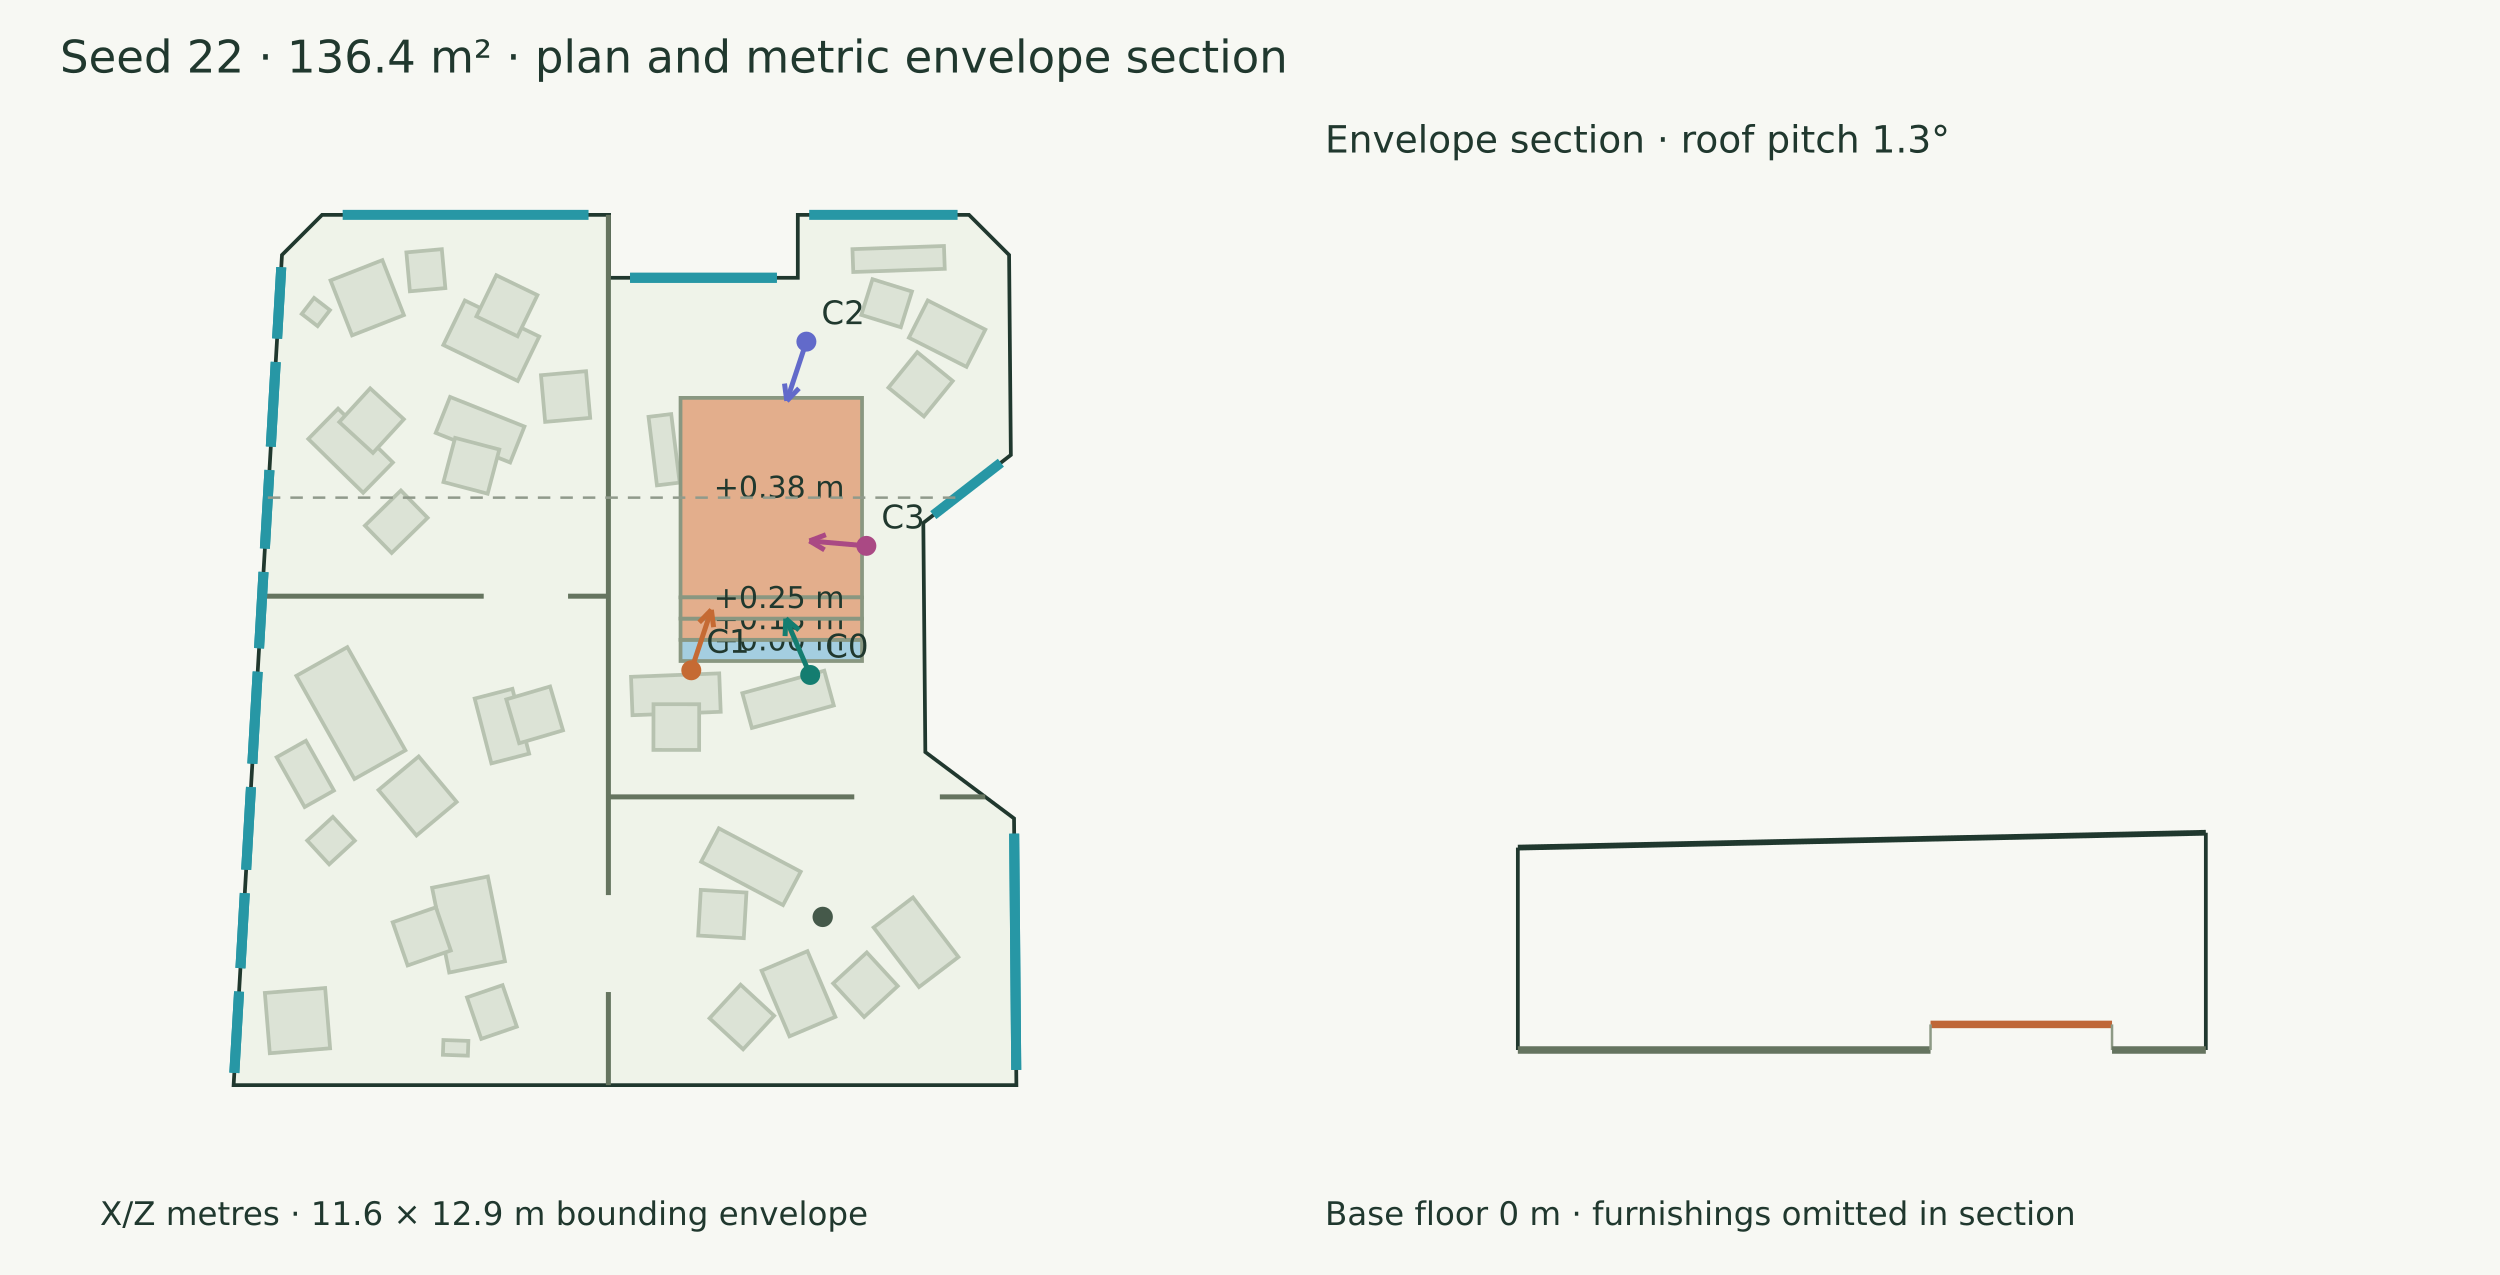
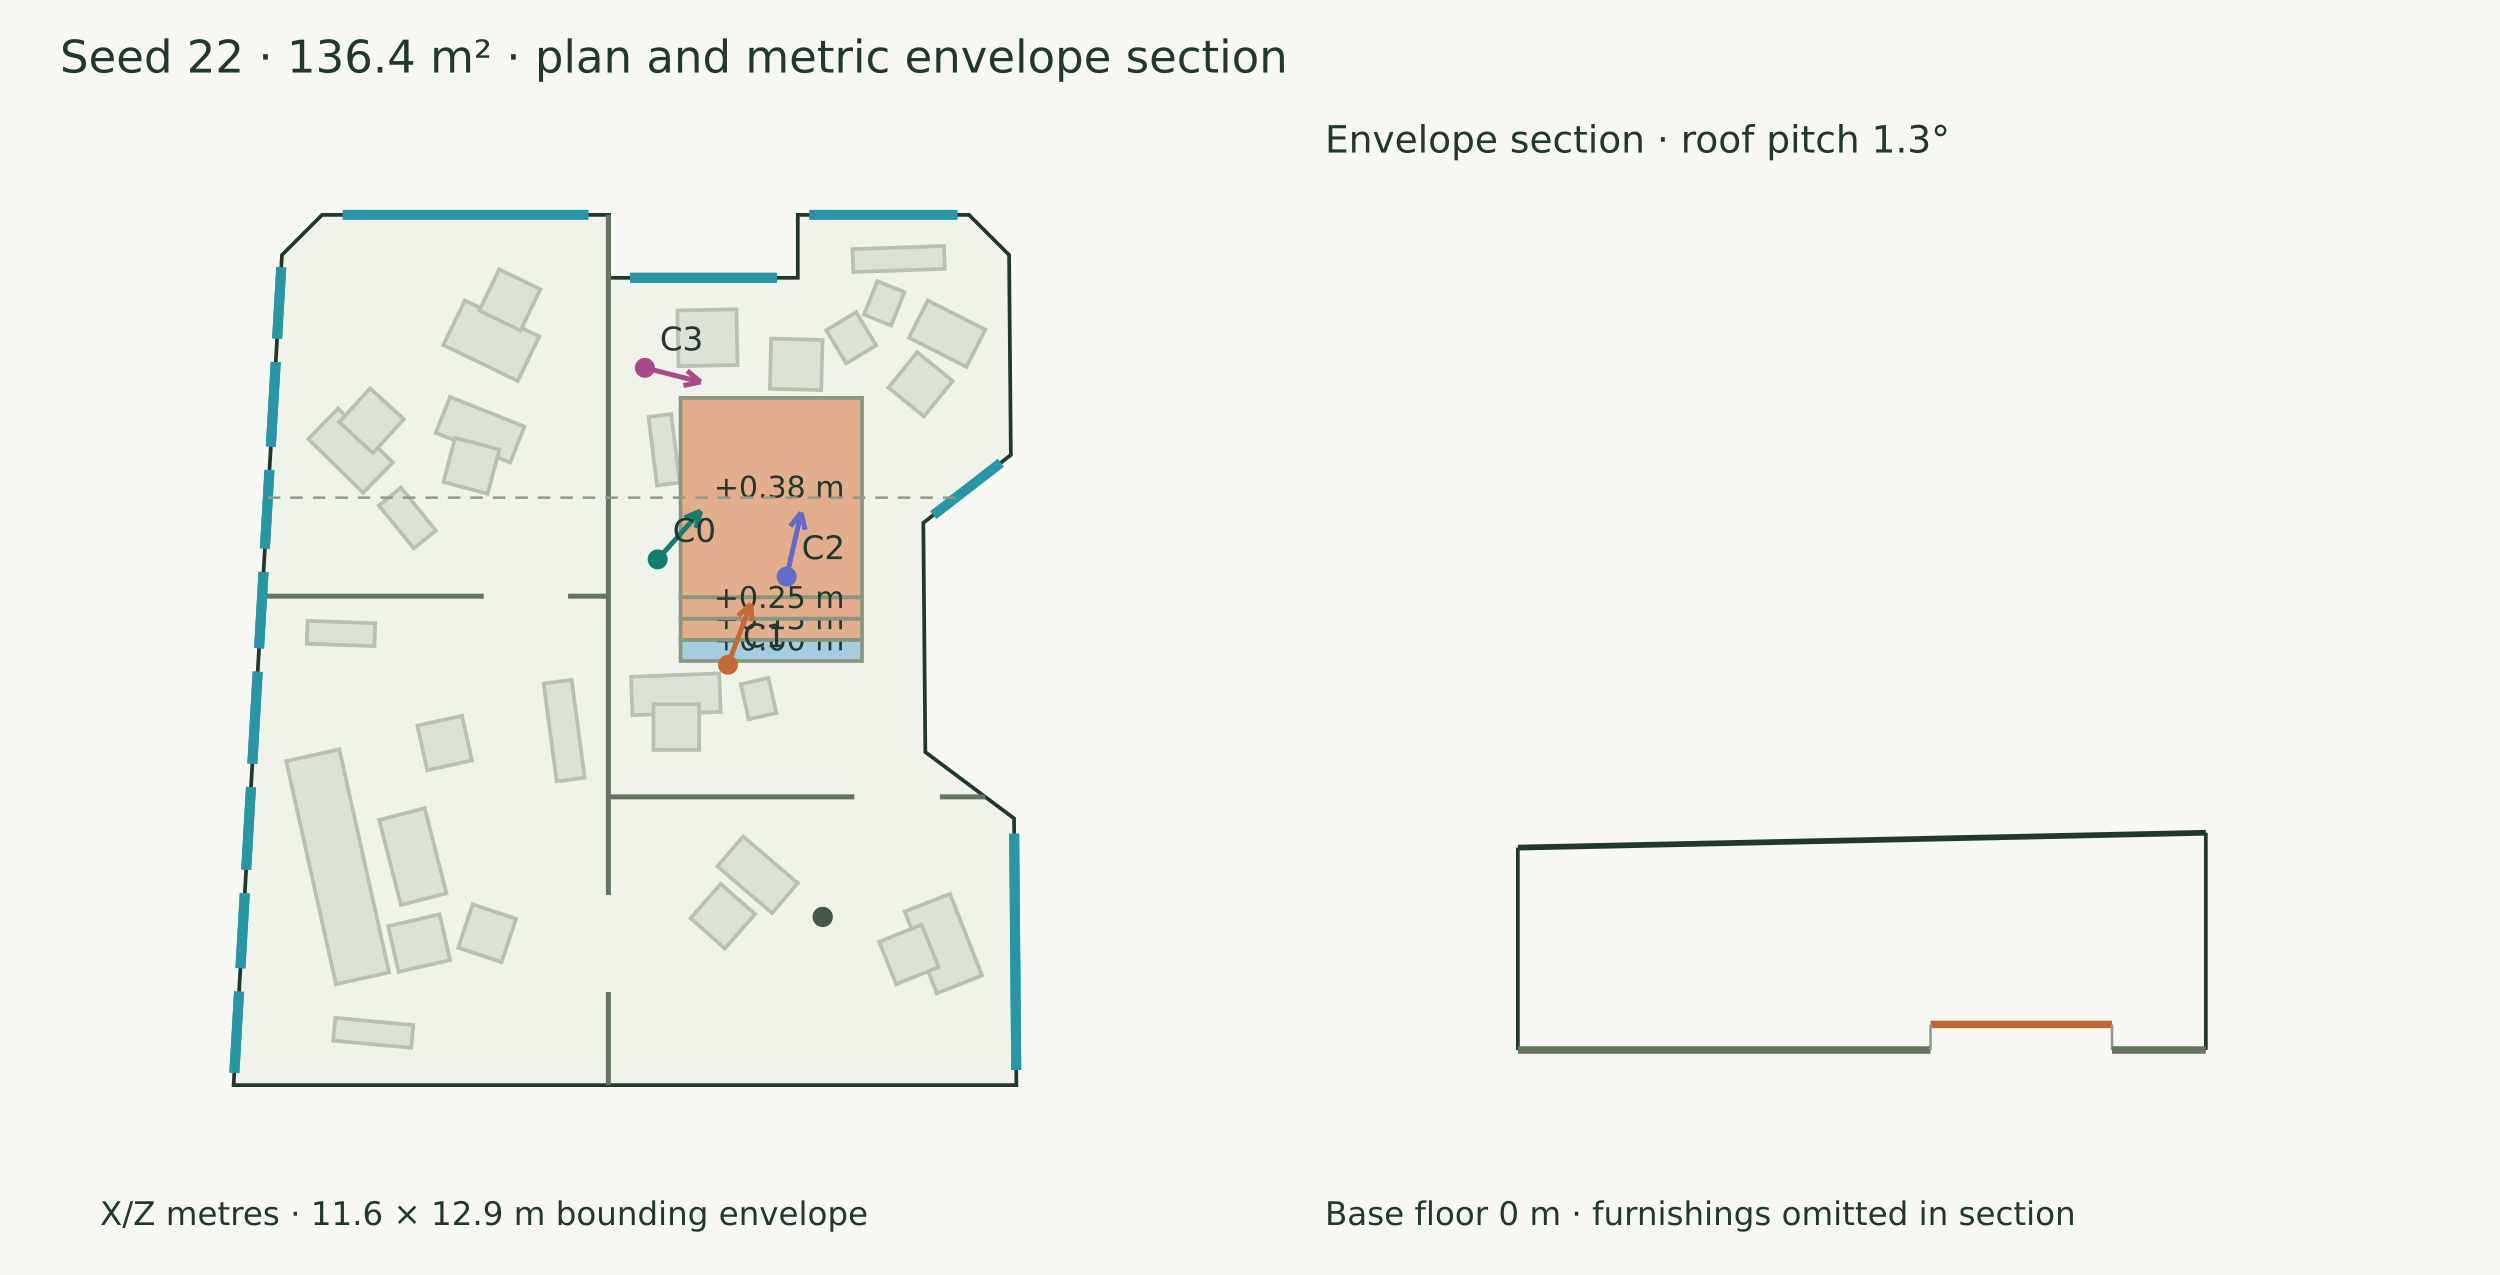
<svg xmlns="http://www.w3.org/2000/svg" width="1000" height="510" viewBox="0 0 1000 510">
  <rect width="100%" height="100%" fill="#f7f8f3" />
  <g font-family="DejaVu Sans" fill="#20382e">
    <text x="24.000" y="29.000" font-size="18">Seed 22 · 136.4 m² · plan and metric envelope section</text>
    <polygon points="128.836,85.944 243.647,85.944 243.647,111.112 319.120,111.112 319.120,85.944 387.589,85.944 403.634,101.989 404.337,181.981 369.326,209.146 370.132,300.831 405.615,327.376 406.552,434.056 93.448,434.056 112.791,101.989" fill="#eff3e9" stroke="#20382e" stroke-width="1.5" />
    <polygon points="180.022,158.774 209.787,170.617 204.062,185.006 174.297,173.163" fill="#dce3d6" stroke="#b7c2b0" stroke-width="1.5" />
    <polygon points="182.043,175.143 199.721,179.813 195.051,197.490 177.373,192.820" fill="#dce3d6" stroke="#b7c2b0" stroke-width="1.5" />
    <polygon points="145.262,197.113 123.321,175.580 135.218,163.457 157.160,184.990" fill="#dce3d6" stroke="#b7c2b0" stroke-width="1.5" />
    <polygon points="149.182,181.173 135.706,168.815 148.064,155.340 161.539,167.697" fill="#dce3d6" stroke="#b7c2b0" stroke-width="1.5" />
    <polygon points="207.090,152.404 177.327,138.001 185.941,120.201 215.704,134.604" fill="#dce3d6" stroke="#b7c2b0" stroke-width="1.5" />
-     <polygon points="207.012,134.521 190.551,126.561 198.512,110.100 214.972,118.061" fill="#dce3d6" stroke="#b7c2b0" stroke-width="1.5" />
+     <polygon points="208.169,132.183 191.709,124.223 199.669,107.763 216.129,115.723" fill="#dce3d6" stroke="#b7c2b0" stroke-width="1.5" />
    <polygon points="371.095,120.189 394.131,131.850 386.592,146.745 363.556,135.084" fill="#dce3d6" stroke="#b7c2b0" stroke-width="1.5" />
    <polygon points="366.906,140.866 381.096,152.398 369.564,166.587 355.375,155.056" fill="#dce3d6" stroke="#b7c2b0" stroke-width="1.5" />
    <polygon points="295.456,173.889 321.798,178.795 318.535,196.314 292.194,191.408" fill="#dce3d6" stroke="#b7c2b0" stroke-width="1.5" />
-     <polygon points="293.226,197.366 311.297,200.151 308.512,218.221 290.441,215.436" fill="#dce3d6" stroke="#b7c2b0" stroke-width="1.5" />
+     <polygon points="294.798,190.203 312.812,193.329 309.686,211.344 291.672,208.218" fill="#dce3d6" stroke="#b7c2b0" stroke-width="1.5" />
    <polygon points="252.407,270.714 287.688,269.351 288.281,284.711 253.001,286.074" fill="#dce3d6" stroke="#b7c2b0" stroke-width="1.5" />
    <polygon points="261.393,281.675 279.677,281.696 279.655,299.981 261.371,299.959" fill="#dce3d6" stroke="#b7c2b0" stroke-width="1.5" />
    <polygon points="340.986,99.665 377.581,98.395 377.898,107.531 341.303,108.801" fill="#dce3d6" stroke="#b7c2b0" stroke-width="1.5" />
    <polygon points="268.486,165.627 271.856,193.035 262.783,194.150 259.413,166.742" fill="#dce3d6" stroke="#b7c2b0" stroke-width="1.5" />
-     <polygon points="287.531,331.340 320.281,348.685 313.205,362.046 280.455,344.700" fill="#dce3d6" stroke="#b7c2b0" stroke-width="1.5" />
-     <polygon points="280.323,355.957 298.577,357.017 297.517,375.271 279.263,374.211" fill="#dce3d6" stroke="#b7c2b0" stroke-width="1.5" />
-     <polygon points="322.978,380.458 334.148,406.733 315.799,414.533 304.629,388.259" fill="#dce3d6" stroke="#b7c2b0" stroke-width="1.5" />
-     <polygon points="296.230,393.882 309.653,406.297 297.239,419.720 283.815,407.306" fill="#dce3d6" stroke="#b7c2b0" stroke-width="1.5" />
-     <polygon points="365.195,358.970 383.360,382.813 367.601,394.819 349.437,370.976" fill="#dce3d6" stroke="#b7c2b0" stroke-width="1.5" />
-     <polygon points="346.713,380.973 359.101,394.422 345.652,406.809 333.265,393.360" fill="#dce3d6" stroke="#b7c2b0" stroke-width="1.5" />
-     <polygon points="195.135,350.594 201.984,384.506 179.688,389.009 172.839,355.097" fill="#dce3d6" stroke="#b7c2b0" stroke-width="1.5" />
-     <polygon points="174.348,362.916 180.332,380.193 163.055,386.178 157.071,368.901" fill="#dce3d6" stroke="#b7c2b0" stroke-width="1.5" />
-     <polygon points="141.772,311.600 118.537,270.329 138.923,258.852 162.158,300.122" fill="#dce3d6" stroke="#b7c2b0" stroke-width="1.5" />
-     <polygon points="196.561,305.351 189.867,279.417 204.962,275.521 211.656,301.454" fill="#dce3d6" stroke="#b7c2b0" stroke-width="1.5" />
-     <polygon points="207.666,297.299 202.500,279.760 220.039,274.594 225.205,292.133" fill="#dce3d6" stroke="#b7c2b0" stroke-width="1.5" />
-     <polygon points="187.144,422.267 177.159,421.917 177.366,416.005 187.351,416.355" fill="#dce3d6" stroke="#b7c2b0" stroke-width="1.5" />
-     <polygon points="121.856,322.812 110.644,302.896 122.359,296.301 133.572,316.216" fill="#dce3d6" stroke="#b7c2b0" stroke-width="1.5" />
-     <polygon points="107.924,421.293 105.941,397.175 130.060,395.193 132.042,419.311" fill="#dce3d6" stroke="#b7c2b0" stroke-width="1.5" />
-     <polygon points="156.668,221.191 145.975,210.259 160.354,196.193 171.047,207.124" fill="#dce3d6" stroke="#b7c2b0" stroke-width="1.5" />
-     <polygon points="201.018,394.056 206.728,410.657 192.503,415.550 186.793,398.949" fill="#dce3d6" stroke="#b7c2b0" stroke-width="1.5" />
-     <polygon points="349.001,111.682 364.780,116.604 360.320,130.903 344.541,125.982" fill="#dce3d6" stroke="#b7c2b0" stroke-width="1.5" />
-     <polygon points="296.936,277.273 329.704,268.278 333.520,282.177 300.752,291.173" fill="#dce3d6" stroke="#b7c2b0" stroke-width="1.5" />
-     <polygon points="131.659,345.736 122.878,336.207 133.143,326.746 141.925,336.274" fill="#dce3d6" stroke="#b7c2b0" stroke-width="1.5" />
-     <polygon points="167.468,302.583 182.664,320.780 166.592,334.201 151.396,316.004" fill="#dce3d6" stroke="#b7c2b0" stroke-width="1.5" />
-     <polygon points="236.083,167.144 218.060,168.754 216.392,150.087 234.414,148.477" fill="#dce3d6" stroke="#b7c2b0" stroke-width="1.5" />
-     <polygon points="120.695,125.577 125.634,119.165 131.977,124.051 127.038,130.463" fill="#dce3d6" stroke="#b7c2b0" stroke-width="1.5" />
-     <polygon points="152.942,104.042 161.562,126.030 140.829,134.158 132.208,112.170" fill="#dce3d6" stroke="#b7c2b0" stroke-width="1.5" />
-     <polygon points="163.956,116.523 162.547,100.957 176.730,99.673 178.139,115.239" fill="#dce3d6" stroke="#b7c2b0" stroke-width="1.5" />
+     <polygon points="379.989,357.537 392.814,390.194 374.713,397.303 361.888,364.645" fill="#dce3d6" stroke="#b7c2b0" stroke-width="1.5" />
+     <polygon points="368.611,369.870 375.452,386.826 358.496,393.668 351.655,376.712" fill="#dce3d6" stroke="#b7c2b0" stroke-width="1.5" />
+     <polygon points="297.218,334.540 319.111,353.257 308.857,365.252 286.963,346.536" fill="#dce3d6" stroke="#b7c2b0" stroke-width="1.5" />
+     <polygon points="288.289,353.573 302.026,365.639 289.960,379.377 276.222,367.311" fill="#dce3d6" stroke="#b7c2b0" stroke-width="1.5" />
+     <polygon points="135.715,299.716 155.630,388.940 134.391,393.681 114.476,304.456" fill="#dce3d6" stroke="#b7c2b0" stroke-width="1.5" />
+     <polygon points="160.397,361.985 151.669,327.974 169.868,323.303 178.596,357.315" fill="#dce3d6" stroke="#b7c2b0" stroke-width="1.5" />
+     <polygon points="183.289,379.106 189.036,361.749 206.394,367.495 200.647,384.853" fill="#dce3d6" stroke="#b7c2b0" stroke-width="1.5" />
+     <polygon points="188.736,304.181 170.872,308.078 166.975,290.214 184.839,286.317" fill="#dce3d6" stroke="#b7c2b0" stroke-width="1.5" />
+     <polygon points="123.023,248.351 150.071,249.299 149.751,258.436 122.703,257.487" fill="#dce3d6" stroke="#b7c2b0" stroke-width="1.5" />
+     <polygon points="222.686,312.585 217.459,273.407 228.653,271.913 233.880,311.091" fill="#dce3d6" stroke="#b7c2b0" stroke-width="1.5" />
+     <polygon points="164.459,419.133 133.269,416.252 134.110,407.149 165.300,410.030" fill="#dce3d6" stroke="#b7c2b0" stroke-width="1.5" />
+     <polygon points="165.534,219.383 151.561,202.227 160.372,195.051 174.345,212.206" fill="#dce3d6" stroke="#b7c2b0" stroke-width="1.5" />
+     <polygon points="159.456,388.732 155.257,370.460 175.839,365.730 180.038,384.002" fill="#dce3d6" stroke="#b7c2b0" stroke-width="1.5" />
+     <polygon points="350.933,112.487 361.786,116.818 356.444,130.206 345.590,125.875" fill="#dce3d6" stroke="#b7c2b0" stroke-width="1.5" />
+     <polygon points="296.269,273.674 307.348,271.141 310.558,285.182 299.479,287.715" fill="#dce3d6" stroke="#b7c2b0" stroke-width="1.5" />
+     <polygon points="270.956,124.213 294.568,123.730 295.023,145.995 271.411,146.478" fill="#dce3d6" stroke="#b7c2b0" stroke-width="1.5" />
+     <polygon points="308.487,135.439 329.030,136.005 328.478,156.053 307.935,155.488" fill="#dce3d6" stroke="#b7c2b0" stroke-width="1.5" />
+     <polygon points="330.469,132.114 342.453,124.872 350.470,138.137 338.486,145.379" fill="#dce3d6" stroke="#b7c2b0" stroke-width="1.5" />
    <polygon points="272.215,159.150 344.812,159.150 344.812,238.958 272.215,238.958" fill="#e3ae8c" stroke="#899781" stroke-width="1.5" />
    <text x="285.513" y="199.054" font-size="12">+0.38 m</text>
    <polygon points="272.215,255.922 344.812,255.922 344.812,264.404 272.215,264.404" fill="#a4cee0" stroke="#899781" stroke-width="1.5" />
    <text x="285.513" y="260.163" font-size="12">+0.00 m</text>
    <polygon points="272.215,247.440 344.812,247.440 344.812,255.922 272.215,255.922" fill="#e3ae8c" stroke="#899781" stroke-width="1.5" />
    <text x="285.513" y="251.681" font-size="12">+0.13 m</text>
    <polygon points="272.215,238.958 344.812,238.958 344.812,247.440 272.215,247.440" fill="#e3ae8c" stroke="#899781" stroke-width="1.5" />
    <text x="285.513" y="243.199" font-size="12">+0.25 m</text>
    <circle cx="329.08" cy="366.762" r="4.072" fill="#45594a" />
    <path d="M243.356,85.944 L243.356,358.035" stroke="#65745f" stroke-width="2" fill="none" />
    <path d="M243.356,396.812 L243.356,434.056" stroke="#65745f" stroke-width="2" fill="none" />
    <path d="M243.356,318.751 L341.713,318.751" stroke="#65745f" stroke-width="2" fill="none" />
    <path d="M375.941,318.751 L394.086,318.751" stroke="#65745f" stroke-width="2" fill="none" />
    <path d="M104.841,238.474 L193.486,238.474" stroke="#65745f" stroke-width="2" fill="none" />
    <path d="M227.223,238.474 L243.356,238.474" stroke="#65745f" stroke-width="2" fill="none" />
    <path d="M137.071,85.944 L235.412,85.944" stroke="#2797a5" stroke-width="4" fill="none" />
    <path d="M252.031,111.112 L310.736,111.112" stroke="#2797a5" stroke-width="4" fill="none" />
    <path d="M252.031,111.112 L310.736,111.112" stroke="#2797a5" stroke-width="4" fill="none" />
    <path d="M323.681,85.944 L383.029,85.944" stroke="#2797a5" stroke-width="4" fill="none" />
    <path d="M400.347,185.077 L373.316,206.050" stroke="#2797a5" stroke-width="4" fill="none" />
    <path d="M405.668,333.471 L406.499,427.960" stroke="#2797a5" stroke-width="4" fill="none" />
    <path d="M405.668,333.471 L406.499,427.960" stroke="#2797a5" stroke-width="4" fill="none" />
    <path d="M93.734,429.137 L95.627,396.638" stroke="#2797a5" stroke-width="4" fill="none" />
    <path d="M93.734,429.137 L95.627,396.638" stroke="#2797a5" stroke-width="4" fill="none" />
    <path d="M96.174,387.254 L97.921,357.267" stroke="#2797a5" stroke-width="4" fill="none" />
    <path d="M96.174,387.254 L97.921,357.267" stroke="#2797a5" stroke-width="4" fill="none" />
    <path d="M98.467,347.883 L100.392,314.846" stroke="#2797a5" stroke-width="4" fill="none" />
    <path d="M98.467,347.883 L100.392,314.846" stroke="#2797a5" stroke-width="4" fill="none" />
    <path d="M100.938,305.462 L103.081,268.689" stroke="#2797a5" stroke-width="4" fill="none" />
    <path d="M100.938,305.462 L103.081,268.689" stroke="#2797a5" stroke-width="4" fill="none" />
    <path d="M103.627,259.305 L105.404,228.801" stroke="#2797a5" stroke-width="4" fill="none" />
    <path d="M103.627,259.305 L105.404,228.801" stroke="#2797a5" stroke-width="4" fill="none" />
    <path d="M105.951,219.417 L107.779,188.036" stroke="#2797a5" stroke-width="4" fill="none" />
    <path d="M105.951,219.417 L107.779,188.036" stroke="#2797a5" stroke-width="4" fill="none" />
    <path d="M108.325,178.652 L110.297,144.804" stroke="#2797a5" stroke-width="4" fill="none" />
    <path d="M108.325,178.652 L110.297,144.804" stroke="#2797a5" stroke-width="4" fill="none" />
    <path d="M110.844,135.420 L112.505,106.907" stroke="#2797a5" stroke-width="4" fill="none" />
    <path d="M110.844,135.420 L112.505,106.907" stroke="#2797a5" stroke-width="4" fill="none" />
-     <path d="M324.081,269.984 L314.319,247.450" stroke="#147d70" stroke-width="2" fill="none" />
-     <path d="M314.319,247.450 L319.618,252.024" stroke="#147d70" stroke-width="2" fill="none" />
-     <path d="M314.319,247.450 L314.030,254.444" stroke="#147d70" stroke-width="2" fill="none" />
-     <circle cx="324.081" cy="269.984" r="4" fill="#147d70" />
-     <text x="330.081" y="262.984" font-size="13">C0</text>
-     <path d="M276.517,268.110 L284.549,243.929" stroke="#c56a33" stroke-width="2" fill="none" />
-     <path d="M284.549,243.929 L285.451,250.870" stroke="#c56a33" stroke-width="2" fill="none" />
-     <path d="M284.549,243.929 L279.672,248.951" stroke="#c56a33" stroke-width="2" fill="none" />
-     <circle cx="276.517" cy="268.11" r="4" fill="#c56a33" />
-     <text x="282.517" y="261.110" font-size="13">C1</text>
-     <path d="M322.556,136.658 L314.711,160.365" stroke="#626aca" stroke-width="2" fill="none" />
-     <path d="M314.711,160.365 L313.801,153.424" stroke="#626aca" stroke-width="2" fill="none" />
-     <path d="M314.711,160.365 L319.582,155.338" stroke="#626aca" stroke-width="2" fill="none" />
-     <circle cx="322.556" cy="136.658" r="4" fill="#626aca" />
-     <text x="328.556" y="129.658" font-size="13">C2</text>
-     <path d="M346.544,218.348 L323.799,216.370" stroke="#aa4984" stroke-width="2" fill="none" />
-     <path d="M323.799,216.370 L330.342,213.883" stroke="#aa4984" stroke-width="2" fill="none" />
-     <path d="M323.799,216.370 L329.814,219.950" stroke="#aa4984" stroke-width="2" fill="none" />
-     <circle cx="346.544" cy="218.348" r="4" fill="#aa4984" />
-     <text x="352.544" y="211.348" font-size="13">C3</text>
+     <path d="M263.061,223.750 L280.271,204.427" stroke="#147d70" stroke-width="2" fill="none" />
+     <path d="M280.271,204.427 L278.352,211.159" stroke="#147d70" stroke-width="2" fill="none" />
+     <path d="M280.271,204.427 L273.805,207.109" stroke="#147d70" stroke-width="2" fill="none" />
+     <circle cx="263.061" cy="223.75" r="4" fill="#147d70" />
+     <text x="269.061" y="216.750" font-size="13">C0</text>
+     <path d="M291.182,265.909 L300.288,241.554" stroke="#c56a33" stroke-width="2" fill="none" />
+     <path d="M300.288,241.554 L300.932,248.525" stroke="#c56a33" stroke-width="2" fill="none" />
+     <path d="M300.288,241.554 L295.228,246.392" stroke="#c56a33" stroke-width="2" fill="none" />
+     <circle cx="291.182" cy="265.909" r="4" fill="#c56a33" />
+     <text x="297.182" y="258.909" font-size="13">C1</text>
+     <path d="M314.659,230.650 L320.467,205.074" stroke="#626aca" stroke-width="2" fill="none" />
+     <path d="M320.467,205.074 L322.040,211.895" stroke="#626aca" stroke-width="2" fill="none" />
+     <path d="M320.467,205.074 L316.102,210.547" stroke="#626aca" stroke-width="2" fill="none" />
+     <circle cx="314.659" cy="230.65" r="4" fill="#626aca" />
+     <text x="320.659" y="223.650" font-size="13">C2</text>
+     <path d="M257.951,147.133 L280.248,152.804" stroke="#aa4984" stroke-width="2" fill="none" />
+     <path d="M280.248,152.804 L273.389,154.201" stroke="#aa4984" stroke-width="2" fill="none" />
+     <path d="M280.248,152.804 L274.890,148.300" stroke="#aa4984" stroke-width="2" fill="none" />
+     <circle cx="257.951" cy="147.133" r="4" fill="#aa4984" />
+     <text x="263.951" y="140.133" font-size="13">C3</text>
    <text x="40.000" y="490.000" font-size="13">X/Z metres · 11.6 × 12.9 m bounding envelope</text>
    <path d="M107.137,199.054 L382.333,199.054" stroke="#909a8b" stroke-width="1" stroke-dasharray="5 4" fill="none" />
    <path d="M607.137,339.043 L882.333,333.094" stroke="#20382e" stroke-width="2.3" fill="none" />
    <path d="M607.137,420.000 L607.137,339.043" stroke="#20382e" stroke-width="1.5" fill="none" />
    <path d="M882.333,420.000 L882.333,333.094" stroke="#20382e" stroke-width="1.5" fill="none" />
    <path d="M607.137,420.000 L772.215,420.000" stroke="#65745f" stroke-width="3" fill="none" />
    <path d="M607.137,420.000 L607.137,420.000" stroke="#8d9a85" stroke-width="1" fill="none" />
    <path d="M772.215,420.000 L772.215,420.000" stroke="#8d9a85" stroke-width="1" fill="none" />
    <path d="M772.215,409.765 L844.812,409.765" stroke="#bf6738" stroke-width="3" fill="none" />
    <path d="M772.215,420.000 L772.215,409.765" stroke="#8d9a85" stroke-width="1" fill="none" />
    <path d="M844.812,420.000 L844.812,409.765" stroke="#8d9a85" stroke-width="1" fill="none" />
    <path d="M844.812,420.000 L882.333,420.000" stroke="#65745f" stroke-width="3" fill="none" />
    <path d="M844.812,420.000 L844.812,420.000" stroke="#8d9a85" stroke-width="1" fill="none" />
    <path d="M882.333,420.000 L882.333,420.000" stroke="#8d9a85" stroke-width="1" fill="none" />
    <text x="530.000" y="61.000" font-size="15">Envelope section · roof pitch 1.3°</text>
    <text x="530.000" y="490.000" font-size="13">Base floor 0 m · furnishings omitted in section</text>
  </g>
</svg>
